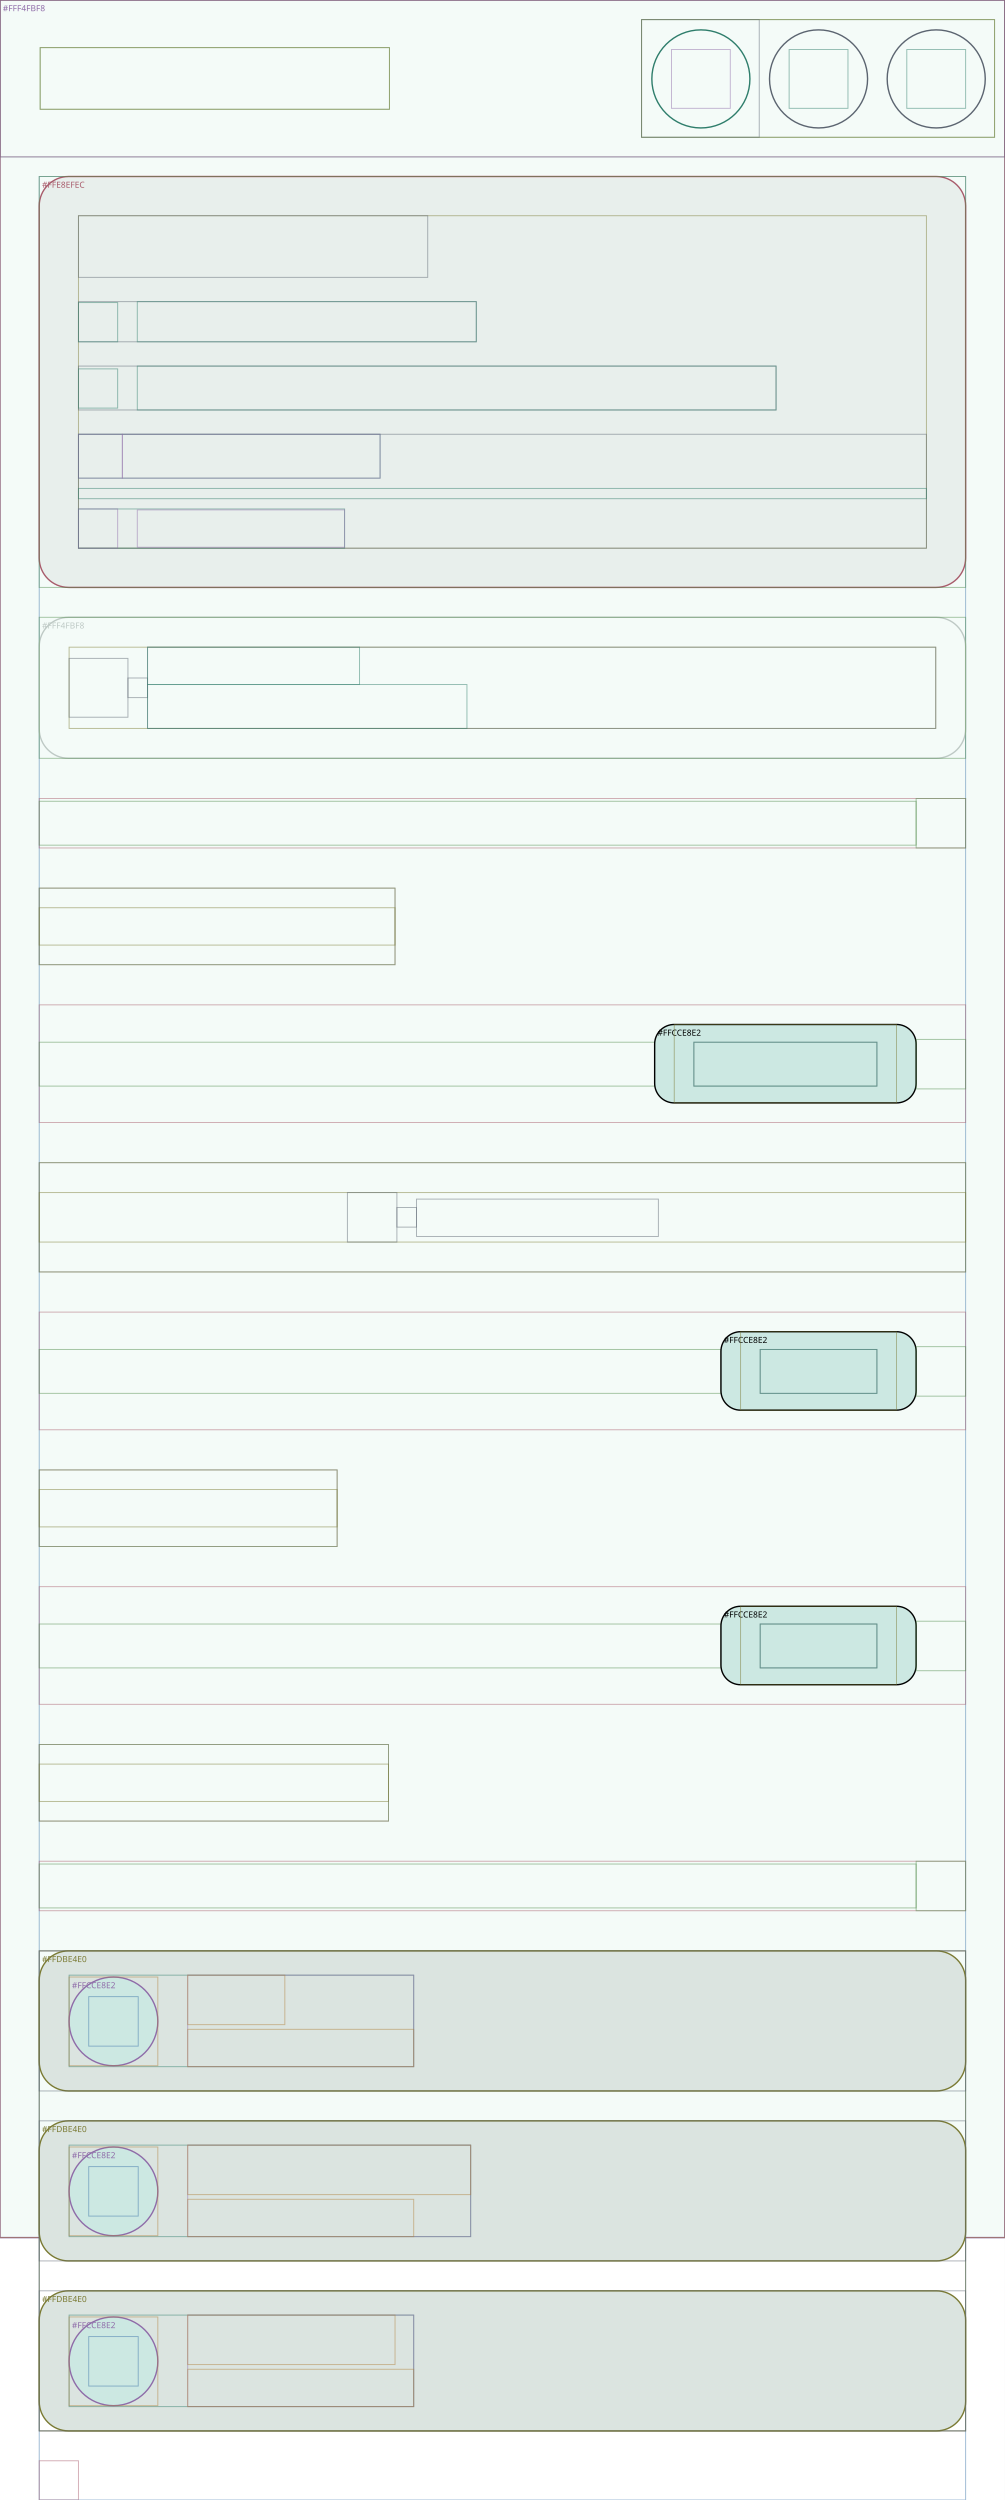
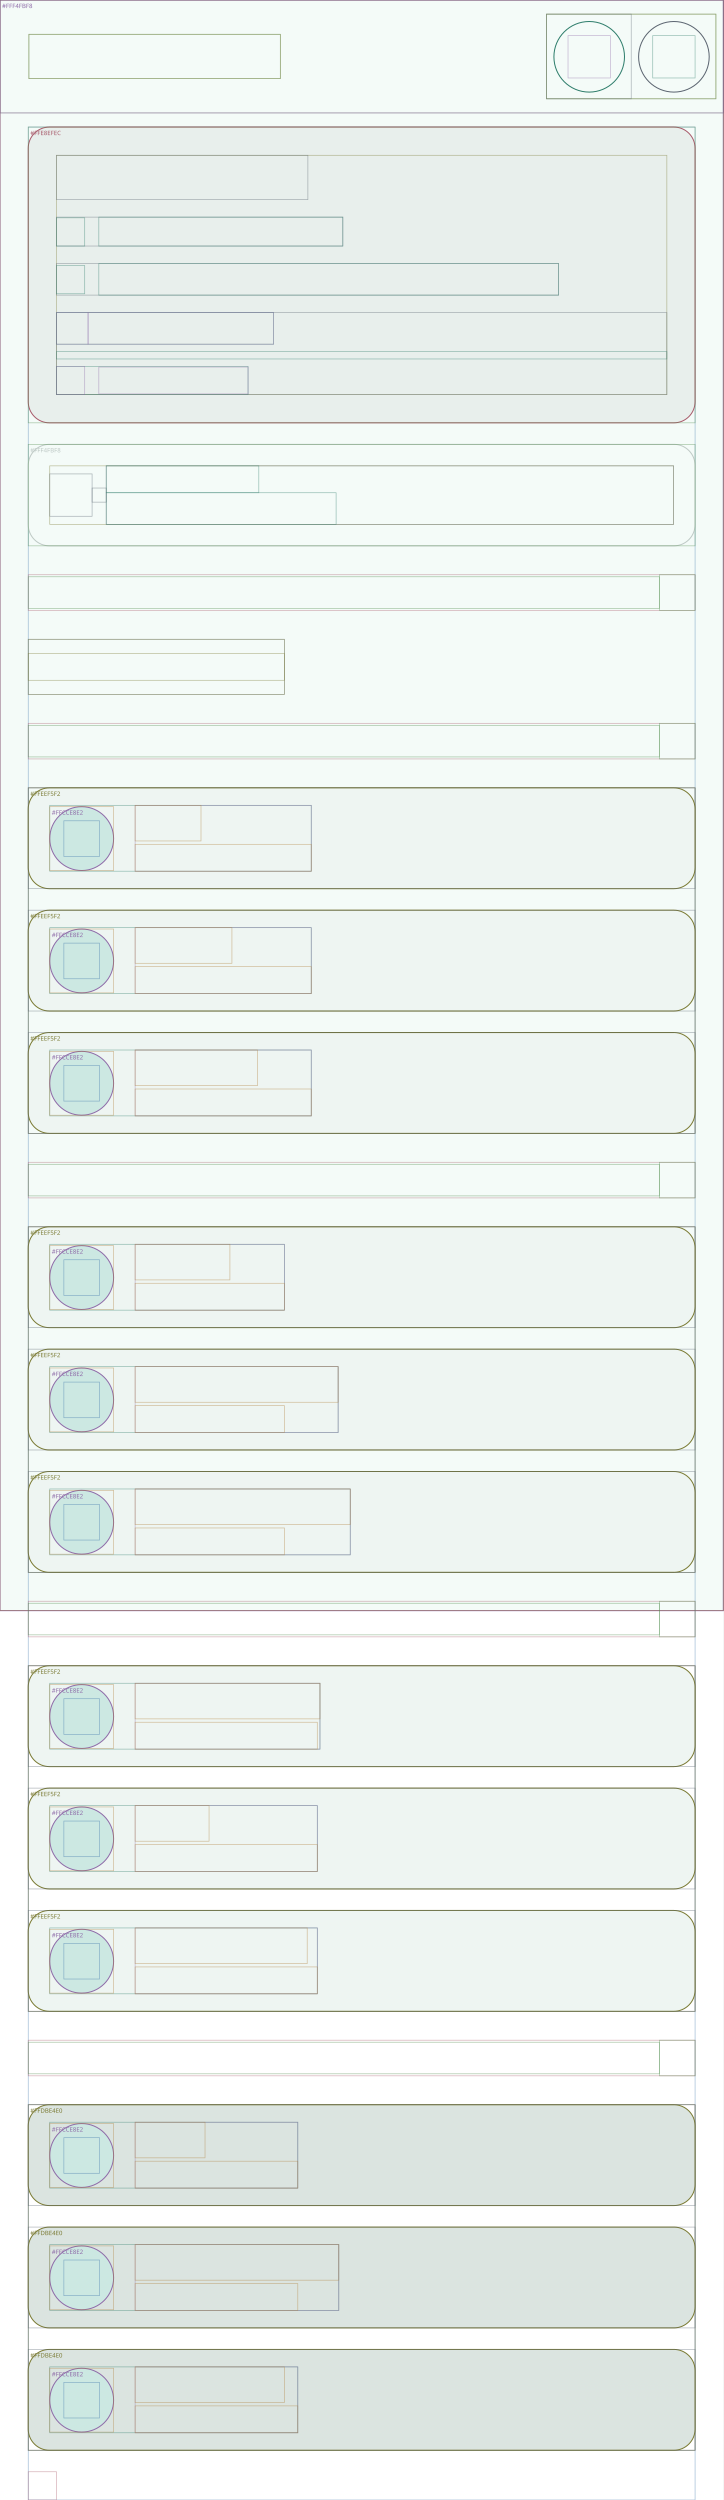
- <svg xmlns="http://www.w3.org/2000/svg" viewBox="0 0 1076 2677" width="1076" height="2677" role="img" aria-label="Device/ManyContacts layout wireframe">
-   <rect width="1076" height="2677" fill="#ffffff" />
+ <svg xmlns="http://www.w3.org/2000/svg" viewBox="0 0 1076 3719" width="1076" height="3719" role="img" aria-label="Device/ManyContacts layout wireframe">
+   <rect width="1076" height="3719" fill="#ffffff" />
  <g>
    <rect x="0" y="0" width="1076" height="2396" fill="none" fill-opacity="0" stroke="#5B6470" stroke-width="1" stroke-opacity="0.5" />
  </g>
  <g>
    <rect x="0" y="0" width="1076" height="2396" fill="none" fill-opacity="0" stroke="#2E7D6B" stroke-width="1" stroke-opacity="0.5" />
  </g>
  <g>
    <rect x="0" y="0" width="1076" height="2396" fill="#F4FBF8" fill-opacity="1" stroke="#8E6BA8" stroke-width="1.5" stroke-opacity="1" />
    <text x="3" y="12" font-family="system-ui, sans-serif" font-size="9" fill="#8E6BA8">#FFF4FBF8</text>
  </g>
  <g>
    <rect x="0" y="0" width="1076" height="2396" fill="none" fill-opacity="0" stroke="#B0813B" stroke-width="1" stroke-opacity="0.5" />
  </g>
  <g>
-     <rect x="42" y="189" width="992" height="2488" fill="none" fill-opacity="0" stroke="#3B72A8" stroke-width="1" stroke-opacity="0.5" />
+     <rect x="42" y="189" width="992" height="3530" fill="none" fill-opacity="0" stroke="#3B72A8" stroke-width="1" stroke-opacity="0.5" />
  </g>
  <g>
    <path d="M73.5,189 H1002.5 A31.5,31.5 0 0 1 1034,220.5 V597.5 A31.5,31.5 0 0 1 1002.5,629 H73.5 A31.5,31.5 0 0 1 42,597.5 V220.5 A31.5,31.5 0 0 1 73.5,189 Z" fill="#E8EFEC" fill-opacity="1" stroke="#A85B6B" stroke-width="1.5" stroke-opacity="1" />
    <text x="45" y="201" font-family="system-ui, sans-serif" font-size="9" fill="#A85B6B">#FFE8EFEC</text>
  </g>
  <g>
    <rect x="42" y="189" width="992" height="440" fill="none" fill-opacity="0" stroke="#4F8A4A" stroke-width="1" stroke-opacity="0.5" />
  </g>
  <g>
    <rect x="84" y="231" width="908" height="356" fill="none" fill-opacity="0" stroke="#7A7A33" stroke-width="1" stroke-opacity="0.5" />
  </g>
  <g>
    <rect x="84" y="231" width="374" height="66" fill="none" fill-opacity="0" stroke="#5B6470" stroke-width="1" stroke-opacity="0.5" />
  </g>
  <g>
    <rect x="84" y="323" width="426" height="43" fill="none" fill-opacity="0" stroke="#5B6470" stroke-width="1" stroke-opacity="0.5" />
  </g>
  <g>
    <rect x="84" y="324" width="42" height="42" fill="none" fill-opacity="0" stroke="#2E7D6B" stroke-width="1" stroke-opacity="0.5" />
  </g>
  <g>
    <rect x="147" y="323" width="363" height="43" fill="none" fill-opacity="0" stroke="#2E7D6B" stroke-width="1" stroke-opacity="0.5" />
  </g>
  <g>
    <rect x="84" y="392" width="747" height="47" fill="none" fill-opacity="0" stroke="#5B6470" stroke-width="1" stroke-opacity="0.5" />
  </g>
  <g>
    <rect x="84" y="395" width="42" height="42" fill="none" fill-opacity="0" stroke="#2E7D6B" stroke-width="1" stroke-opacity="0.5" />
  </g>
  <g>
    <rect x="147" y="392" width="684" height="47" fill="none" fill-opacity="0" stroke="#2E7D6B" stroke-width="1" stroke-opacity="0.5" />
  </g>
  <g>
    <rect x="84" y="465" width="908" height="122" fill="none" fill-opacity="0" stroke="#5B6470" stroke-width="1" stroke-opacity="0.5" />
  </g>
  <g>
    <rect x="84" y="465" width="323" height="47" fill="none" fill-opacity="0" stroke="#2E7D6B" stroke-width="1" stroke-opacity="0.5" />
  </g>
  <g>
    <rect x="84" y="465" width="47" height="47" fill="none" fill-opacity="0" stroke="#8E6BA8" stroke-width="1" stroke-opacity="0.5" />
  </g>
  <g>
    <rect x="131" y="465" width="276" height="47" fill="none" fill-opacity="0" stroke="#8E6BA8" stroke-width="1" stroke-opacity="0.5" />
  </g>
  <g>
    <rect x="84" y="523" width="908" height="11" fill="none" fill-opacity="0" stroke="#2E7D6B" stroke-width="1" stroke-opacity="0.5" />
  </g>
  <g>
    <rect x="84" y="545" width="285" height="42" fill="none" fill-opacity="0" stroke="#2E7D6B" stroke-width="1" stroke-opacity="0.5" />
  </g>
  <g>
    <rect x="84" y="545" width="42" height="42" fill="none" fill-opacity="0" stroke="#8E6BA8" stroke-width="1" stroke-opacity="0.5" />
  </g>
  <g>
    <rect x="147" y="546" width="222" height="40" fill="none" fill-opacity="0" stroke="#8E6BA8" stroke-width="1" stroke-opacity="0.5" />
  </g>
  <g>
    <path d="M73.5,661 H1002.5 A31.5,31.5 0 0 1 1034,692.5 V780.5 A31.5,31.5 0 0 1 1002.5,812 H73.5 A31.5,31.5 0 0 1 42,780.5 V692.5 A31.5,31.5 0 0 1 73.5,661 Z" fill="#F4FBF8" fill-opacity="1" stroke="#BEC9C5" stroke-width="1.5" stroke-opacity="1" />
    <text x="45" y="673" font-family="system-ui, sans-serif" font-size="9" fill="#BEC9C5">#FFF4FBF8</text>
  </g>
  <g>
    <rect x="42" y="661" width="992" height="151" fill="none" fill-opacity="0" stroke="#4F8A4A" stroke-width="1" stroke-opacity="0.5" />
  </g>
  <g>
    <rect x="74" y="693" width="928" height="87" fill="none" fill-opacity="0" stroke="#7A7A33" stroke-width="1" stroke-opacity="0.5" />
  </g>
  <g>
    <rect x="74" y="705" width="63" height="63" fill="none" fill-opacity="0" stroke="#5B6470" stroke-width="1" stroke-opacity="0.5" />
  </g>
  <g>
    <rect x="137" y="726" width="21" height="21" fill="none" fill-opacity="0" stroke="#5B6470" stroke-width="1" stroke-opacity="0.5" />
  </g>
  <g>
    <rect x="158" y="693" width="844" height="87" fill="none" fill-opacity="0" stroke="#5B6470" stroke-width="1" stroke-opacity="0.5" />
  </g>
  <g>
    <rect x="158" y="693" width="227" height="40" fill="none" fill-opacity="0" stroke="#2E7D6B" stroke-width="1" stroke-opacity="0.5" />
  </g>
  <g>
    <rect x="158" y="733" width="342" height="47" fill="none" fill-opacity="0" stroke="#2E7D6B" stroke-width="1" stroke-opacity="0.5" />
  </g>
  <g>
    <rect x="42" y="855" width="992" height="53" fill="none" fill-opacity="0" stroke="#A85B6B" stroke-width="1" stroke-opacity="0.5" />
  </g>
  <g>
    <rect x="42" y="858" width="939" height="47" fill="none" fill-opacity="0" stroke="#4F8A4A" stroke-width="1" stroke-opacity="0.5" />
  </g>
  <g>
    <rect x="981" y="855" width="53" height="53" fill="none" fill-opacity="0" stroke="#4F8A4A" stroke-width="1" stroke-opacity="0.5" />
  </g>
  <g>
    <rect x="42" y="951" width="381" height="82" fill="none" fill-opacity="0" stroke="#A85B6B" stroke-width="1" stroke-opacity="0.5" />
  </g>
  <g>
    <rect x="42" y="951" width="381" height="82" fill="none" fill-opacity="0" stroke="#4F8A4A" stroke-width="1" stroke-opacity="0.5" />
  </g>
  <g>
    <rect x="42" y="972" width="381" height="40" fill="none" fill-opacity="0" stroke="#7A7A33" stroke-width="1" stroke-opacity="0.5" />
  </g>
  <g>
-     <rect x="42" y="1076" width="992" height="126" fill="none" fill-opacity="0" stroke="#A85B6B" stroke-width="1" stroke-opacity="0.5" />
-   </g>
-   <g>
-     <rect x="42" y="1116" width="659" height="47" fill="none" fill-opacity="0" stroke="#4F8A4A" stroke-width="1" stroke-opacity="0.5" />
-   </g>
-   <g>
-     <path d="M722,1097 H960 A21,21 0 0 1 981,1118 V1160 A21,21 0 0 1 960,1181 H722 A21,21 0 0 1 701,1160 V1118 A21,21 0 0 1 722,1097 Z" fill="#CCE8E2" fill-opacity="1" stroke="#000000" stroke-width="1.5" stroke-opacity="1" />
-     <text x="704" y="1109" font-family="system-ui, sans-serif" font-size="9" fill="#000000">#FFCCE8E2</text>
-   </g>
-   <g>
-     <rect x="722" y="1097" width="238" height="84" fill="none" fill-opacity="0" stroke="#7A7A33" stroke-width="1" stroke-opacity="0.5" />
-   </g>
-   <g>
-     <rect x="743" y="1116" width="196" height="47" fill="none" fill-opacity="0" stroke="#5B6470" stroke-width="1" stroke-opacity="0.5" />
-   </g>
-   <g>
-     <rect x="743" y="1116" width="196" height="47" fill="none" fill-opacity="0" stroke="#2E7D6B" stroke-width="1" stroke-opacity="0.5" />
-   </g>
-   <g>
-     <rect x="981" y="1113" width="53" height="53" fill="none" fill-opacity="0" stroke="#4F8A4A" stroke-width="1" stroke-opacity="0.5" />
-   </g>
-   <g>
-     <rect x="42" y="1245" width="992" height="117" fill="none" fill-opacity="0" stroke="#A85B6B" stroke-width="1" stroke-opacity="0.5" />
-   </g>
-   <g>
-     <rect x="42" y="1245" width="992" height="117" fill="none" fill-opacity="0" stroke="#4F8A4A" stroke-width="1" stroke-opacity="0.5" />
-   </g>
-   <g>
-     <rect x="42" y="1277" width="992" height="53" fill="none" fill-opacity="0" stroke="#7A7A33" stroke-width="1" stroke-opacity="0.5" />
-   </g>
-   <g>
-     <rect x="372" y="1277" width="53" height="53" fill="none" fill-opacity="0" stroke="#5B6470" stroke-width="1" stroke-opacity="0.5" />
-   </g>
-   <g>
-     <rect x="425" y="1293" width="21" height="21" fill="none" fill-opacity="0" stroke="#5B6470" stroke-width="1" stroke-opacity="0.5" />
-   </g>
-   <g>
-     <rect x="446" y="1284" width="259" height="40" fill="none" fill-opacity="0" stroke="#5B6470" stroke-width="1" stroke-opacity="0.5" />
-   </g>
-   <g>
-     <rect x="42" y="1405" width="992" height="126" fill="none" fill-opacity="0" stroke="#A85B6B" stroke-width="1" stroke-opacity="0.5" />
-   </g>
-   <g>
-     <rect x="42" y="1445" width="730" height="47" fill="none" fill-opacity="0" stroke="#4F8A4A" stroke-width="1" stroke-opacity="0.5" />
-   </g>
-   <g>
-     <path d="M793,1426 H960 A21,21 0 0 1 981,1447 V1489 A21,21 0 0 1 960,1510 H793 A21,21 0 0 1 772,1489 V1447 A21,21 0 0 1 793,1426 Z" fill="#CCE8E2" fill-opacity="1" stroke="#000000" stroke-width="1.5" stroke-opacity="1" />
-     <text x="775" y="1438" font-family="system-ui, sans-serif" font-size="9" fill="#000000">#FFCCE8E2</text>
-   </g>
-   <g>
-     <rect x="793" y="1426" width="167" height="84" fill="none" fill-opacity="0" stroke="#7A7A33" stroke-width="1" stroke-opacity="0.5" />
-   </g>
-   <g>
-     <rect x="814" y="1445" width="125" height="47" fill="none" fill-opacity="0" stroke="#5B6470" stroke-width="1" stroke-opacity="0.5" />
-   </g>
-   <g>
-     <rect x="814" y="1445" width="125" height="47" fill="none" fill-opacity="0" stroke="#2E7D6B" stroke-width="1" stroke-opacity="0.5" />
-   </g>
-   <g>
-     <rect x="981" y="1442" width="53" height="53" fill="none" fill-opacity="0" stroke="#4F8A4A" stroke-width="1" stroke-opacity="0.5" />
-   </g>
-   <g>
-     <rect x="42" y="1574" width="319" height="82" fill="none" fill-opacity="0" stroke="#A85B6B" stroke-width="1" stroke-opacity="0.5" />
-   </g>
-   <g>
-     <rect x="42" y="1574" width="319" height="82" fill="none" fill-opacity="0" stroke="#4F8A4A" stroke-width="1" stroke-opacity="0.5" />
-   </g>
-   <g>
-     <rect x="42" y="1595" width="319" height="40" fill="none" fill-opacity="0" stroke="#7A7A33" stroke-width="1" stroke-opacity="0.5" />
-   </g>
-   <g>
-     <rect x="42" y="1699" width="992" height="126" fill="none" fill-opacity="0" stroke="#A85B6B" stroke-width="1" stroke-opacity="0.5" />
-   </g>
-   <g>
-     <rect x="42" y="1739" width="730" height="47" fill="none" fill-opacity="0" stroke="#4F8A4A" stroke-width="1" stroke-opacity="0.5" />
-   </g>
-   <g>
-     <path d="M793,1720 H960 A21,21 0 0 1 981,1741 V1783 A21,21 0 0 1 960,1804 H793 A21,21 0 0 1 772,1783 V1741 A21,21 0 0 1 793,1720 Z" fill="#CCE8E2" fill-opacity="1" stroke="#000000" stroke-width="1.5" stroke-opacity="1" />
-     <text x="775" y="1732" font-family="system-ui, sans-serif" font-size="9" fill="#000000">#FFCCE8E2</text>
-   </g>
-   <g>
-     <rect x="793" y="1720" width="167" height="84" fill="none" fill-opacity="0" stroke="#7A7A33" stroke-width="1" stroke-opacity="0.5" />
-   </g>
-   <g>
-     <rect x="814" y="1739" width="125" height="47" fill="none" fill-opacity="0" stroke="#5B6470" stroke-width="1" stroke-opacity="0.5" />
-   </g>
-   <g>
-     <rect x="814" y="1739" width="125" height="47" fill="none" fill-opacity="0" stroke="#2E7D6B" stroke-width="1" stroke-opacity="0.5" />
-   </g>
-   <g>
-     <rect x="981" y="1736" width="53" height="53" fill="none" fill-opacity="0" stroke="#4F8A4A" stroke-width="1" stroke-opacity="0.5" />
-   </g>
-   <g>
-     <rect x="42" y="1868" width="374" height="82" fill="none" fill-opacity="0" stroke="#A85B6B" stroke-width="1" stroke-opacity="0.5" />
-   </g>
-   <g>
-     <rect x="42" y="1868" width="374" height="82" fill="none" fill-opacity="0" stroke="#4F8A4A" stroke-width="1" stroke-opacity="0.5" />
-   </g>
-   <g>
-     <rect x="42" y="1889" width="374" height="40" fill="none" fill-opacity="0" stroke="#7A7A33" stroke-width="1" stroke-opacity="0.5" />
-   </g>
-   <g>
-     <rect x="42" y="1993" width="992" height="53" fill="none" fill-opacity="0" stroke="#A85B6B" stroke-width="1" stroke-opacity="0.5" />
-   </g>
-   <g>
-     <rect x="42" y="1996" width="939" height="47" fill="none" fill-opacity="0" stroke="#4F8A4A" stroke-width="1" stroke-opacity="0.5" />
-   </g>
-   <g>
-     <rect x="981" y="1993" width="53" height="53" fill="none" fill-opacity="0" stroke="#4F8A4A" stroke-width="1" stroke-opacity="0.5" />
-   </g>
-   <g>
-     <rect x="42" y="2089" width="992" height="514" fill="none" fill-opacity="0" stroke="#A85B6B" stroke-width="1" stroke-opacity="0.5" />
-   </g>
-   <g>
-     <rect x="42" y="2089" width="992" height="514" fill="none" fill-opacity="0" stroke="#4F8A4A" stroke-width="1" stroke-opacity="0.5" />
-   </g>
-   <g>
-     <path d="M73.5,2089 H1002.5 A31.5,31.5 0 0 1 1034,2120.5 V2207.5 A31.5,31.5 0 0 1 1002.5,2239 H73.5 A31.5,31.5 0 0 1 42,2207.5 V2120.5 A31.5,31.5 0 0 1 73.5,2089 Z" fill="#DBE4E0" fill-opacity="1" stroke="#7A7A33" stroke-width="1.5" stroke-opacity="1" />
-     <text x="45" y="2101" font-family="system-ui, sans-serif" font-size="9" fill="#7A7A33">#FFDBE4E0</text>
-   </g>
-   <g>
-     <rect x="42" y="2089" width="992" height="150" fill="none" fill-opacity="0" stroke="#5B6470" stroke-width="1" stroke-opacity="0.5" />
-   </g>
-   <g>
-     <rect x="74" y="2115" width="369" height="98" fill="none" fill-opacity="0" stroke="#2E7D6B" stroke-width="1" stroke-opacity="0.5" />
-   </g>
-   <g>
-     <path d="M121.5,2117 H121.5 A47.5,47.5 0 0 1 169,2164.5 V2164.5 A47.5,47.5 0 0 1 121.5,2212 H121.5 A47.5,47.5 0 0 1 74,2164.5 V2164.5 A47.5,47.5 0 0 1 121.5,2117 Z" fill="#CCE8E2" fill-opacity="1" stroke="#8E6BA8" stroke-width="1.5" stroke-opacity="1" />
-     <text x="77" y="2129" font-family="system-ui, sans-serif" font-size="9" fill="#8E6BA8">#FFCCE8E2</text>
-   </g>
-   <g>
-     <rect x="74" y="2117" width="95" height="95" fill="none" fill-opacity="0" stroke="#B0813B" stroke-width="1" stroke-opacity="0.5" />
-   </g>
-   <g>
-     <rect x="95" y="2138" width="53" height="53" fill="none" fill-opacity="0" stroke="#3B72A8" stroke-width="1" stroke-opacity="0.5" />
-   </g>
-   <g>
-     <rect x="201" y="2115" width="242" height="98" fill="none" fill-opacity="0" stroke="#8E6BA8" stroke-width="1" stroke-opacity="0.5" />
-   </g>
-   <g>
-     <rect x="201" y="2115" width="104" height="53" fill="none" fill-opacity="0" stroke="#B0813B" stroke-width="1" stroke-opacity="0.5" />
-   </g>
-   <g>
-     <rect x="201" y="2173" width="242" height="40" fill="none" fill-opacity="0" stroke="#B0813B" stroke-width="1" stroke-opacity="0.5" />
-   </g>
-   <g>
-     <path d="M73.5,2271 H1002.5 A31.5,31.5 0 0 1 1034,2302.5 V2389.5 A31.5,31.5 0 0 1 1002.5,2421 H73.5 A31.5,31.5 0 0 1 42,2389.5 V2302.5 A31.5,31.5 0 0 1 73.5,2271 Z" fill="#DBE4E0" fill-opacity="1" stroke="#7A7A33" stroke-width="1.5" stroke-opacity="1" />
-     <text x="45" y="2283" font-family="system-ui, sans-serif" font-size="9" fill="#7A7A33">#FFDBE4E0</text>
-   </g>
-   <g>
-     <rect x="42" y="2271" width="992" height="150" fill="none" fill-opacity="0" stroke="#5B6470" stroke-width="1" stroke-opacity="0.5" />
-   </g>
-   <g>
-     <rect x="74" y="2297" width="430" height="98" fill="none" fill-opacity="0" stroke="#2E7D6B" stroke-width="1" stroke-opacity="0.5" />
-   </g>
-   <g>
-     <path d="M121.5,2299 H121.5 A47.5,47.5 0 0 1 169,2346.5 V2346.5 A47.5,47.5 0 0 1 121.5,2394 H121.5 A47.5,47.5 0 0 1 74,2346.5 V2346.5 A47.5,47.5 0 0 1 121.5,2299 Z" fill="#CCE8E2" fill-opacity="1" stroke="#8E6BA8" stroke-width="1.5" stroke-opacity="1" />
-     <text x="77" y="2311" font-family="system-ui, sans-serif" font-size="9" fill="#8E6BA8">#FFCCE8E2</text>
-   </g>
-   <g>
-     <rect x="74" y="2299" width="95" height="95" fill="none" fill-opacity="0" stroke="#B0813B" stroke-width="1" stroke-opacity="0.5" />
-   </g>
-   <g>
-     <rect x="95" y="2320" width="53" height="53" fill="none" fill-opacity="0" stroke="#3B72A8" stroke-width="1" stroke-opacity="0.5" />
-   </g>
-   <g>
-     <rect x="201" y="2297" width="303" height="98" fill="none" fill-opacity="0" stroke="#8E6BA8" stroke-width="1" stroke-opacity="0.5" />
-   </g>
-   <g>
-     <rect x="201" y="2297" width="303" height="53" fill="none" fill-opacity="0" stroke="#B0813B" stroke-width="1" stroke-opacity="0.5" />
-   </g>
-   <g>
-     <rect x="201" y="2355" width="242" height="40" fill="none" fill-opacity="0" stroke="#B0813B" stroke-width="1" stroke-opacity="0.5" />
-   </g>
-   <g>
-     <path d="M73.5,2453 H1002.5 A31.5,31.5 0 0 1 1034,2484.5 V2571.5 A31.5,31.5 0 0 1 1002.5,2603 H73.5 A31.5,31.5 0 0 1 42,2571.5 V2484.5 A31.5,31.5 0 0 1 73.5,2453 Z" fill="#DBE4E0" fill-opacity="1" stroke="#7A7A33" stroke-width="1.5" stroke-opacity="1" />
-     <text x="45" y="2465" font-family="system-ui, sans-serif" font-size="9" fill="#7A7A33">#FFDBE4E0</text>
-   </g>
-   <g>
-     <rect x="42" y="2453" width="992" height="150" fill="none" fill-opacity="0" stroke="#5B6470" stroke-width="1" stroke-opacity="0.5" />
-   </g>
-   <g>
-     <rect x="74" y="2479" width="369" height="98" fill="none" fill-opacity="0" stroke="#2E7D6B" stroke-width="1" stroke-opacity="0.5" />
-   </g>
-   <g>
-     <path d="M121.5,2481 H121.5 A47.5,47.5 0 0 1 169,2528.5 V2528.5 A47.5,47.5 0 0 1 121.5,2576 H121.5 A47.5,47.5 0 0 1 74,2528.5 V2528.5 A47.5,47.5 0 0 1 121.5,2481 Z" fill="#CCE8E2" fill-opacity="1" stroke="#8E6BA8" stroke-width="1.5" stroke-opacity="1" />
-     <text x="77" y="2493" font-family="system-ui, sans-serif" font-size="9" fill="#8E6BA8">#FFCCE8E2</text>
-   </g>
-   <g>
-     <rect x="74" y="2481" width="95" height="95" fill="none" fill-opacity="0" stroke="#B0813B" stroke-width="1" stroke-opacity="0.5" />
-   </g>
-   <g>
-     <rect x="95" y="2502" width="53" height="53" fill="none" fill-opacity="0" stroke="#3B72A8" stroke-width="1" stroke-opacity="0.5" />
-   </g>
-   <g>
-     <rect x="201" y="2479" width="242" height="98" fill="none" fill-opacity="0" stroke="#8E6BA8" stroke-width="1" stroke-opacity="0.5" />
-   </g>
-   <g>
-     <rect x="201" y="2479" width="222" height="53" fill="none" fill-opacity="0" stroke="#B0813B" stroke-width="1" stroke-opacity="0.5" />
-   </g>
-   <g>
-     <rect x="201" y="2537" width="242" height="40" fill="none" fill-opacity="0" stroke="#B0813B" stroke-width="1" stroke-opacity="0.5" />
-   </g>
-   <g>
-     <rect x="42" y="2635" width="42" height="42" fill="none" fill-opacity="0" stroke="#A85B6B" stroke-width="1" stroke-opacity="0.5" />
+     <rect x="42" y="1076" width="992" height="53" fill="none" fill-opacity="0" stroke="#A85B6B" stroke-width="1" stroke-opacity="0.5" />
+   </g>
+   <g>
+     <rect x="42" y="1079" width="939" height="47" fill="none" fill-opacity="0" stroke="#4F8A4A" stroke-width="1" stroke-opacity="0.5" />
+   </g>
+   <g>
+     <rect x="981" y="1076" width="53" height="53" fill="none" fill-opacity="0" stroke="#4F8A4A" stroke-width="1" stroke-opacity="0.5" />
+   </g>
+   <g>
+     <rect x="42" y="1172" width="992" height="514" fill="none" fill-opacity="0" stroke="#A85B6B" stroke-width="1" stroke-opacity="0.5" />
+   </g>
+   <g>
+     <rect x="42" y="1172" width="992" height="514" fill="none" fill-opacity="0" stroke="#4F8A4A" stroke-width="1" stroke-opacity="0.5" />
+   </g>
+   <g>
+     <path d="M73.5,1172 H1002.5 A31.5,31.5 0 0 1 1034,1203.5 V1290.5 A31.5,31.5 0 0 1 1002.5,1322 H73.5 A31.5,31.5 0 0 1 42,1290.5 V1203.5 A31.5,31.5 0 0 1 73.5,1172 Z" fill="#EEF5F2" fill-opacity="1" stroke="#7A7A33" stroke-width="1.5" stroke-opacity="1" />
+     <text x="45" y="1184" font-family="system-ui, sans-serif" font-size="9" fill="#7A7A33">#FFEEF5F2</text>
+   </g>
+   <g>
+     <rect x="42" y="1172" width="992" height="150" fill="none" fill-opacity="0" stroke="#5B6470" stroke-width="1" stroke-opacity="0.5" />
+   </g>
+   <g>
+     <rect x="74" y="1198" width="389" height="98" fill="none" fill-opacity="0" stroke="#2E7D6B" stroke-width="1" stroke-opacity="0.5" />
+   </g>
+   <g>
+     <path d="M121.5,1200 H121.5 A47.5,47.5 0 0 1 169,1247.5 V1247.5 A47.5,47.5 0 0 1 121.5,1295 H121.5 A47.5,47.5 0 0 1 74,1247.5 V1247.5 A47.5,47.5 0 0 1 121.5,1200 Z" fill="#CCE8E2" fill-opacity="1" stroke="#8E6BA8" stroke-width="1.5" stroke-opacity="1" />
+     <text x="77" y="1212" font-family="system-ui, sans-serif" font-size="9" fill="#8E6BA8">#FFCCE8E2</text>
+   </g>
+   <g>
+     <rect x="74" y="1200" width="95" height="95" fill="none" fill-opacity="0" stroke="#B0813B" stroke-width="1" stroke-opacity="0.5" />
+   </g>
+   <g>
+     <rect x="95" y="1221" width="53" height="53" fill="none" fill-opacity="0" stroke="#3B72A8" stroke-width="1" stroke-opacity="0.5" />
+   </g>
+   <g>
+     <rect x="201" y="1198" width="262" height="98" fill="none" fill-opacity="0" stroke="#8E6BA8" stroke-width="1" stroke-opacity="0.5" />
+   </g>
+   <g>
+     <rect x="201" y="1198" width="98" height="53" fill="none" fill-opacity="0" stroke="#B0813B" stroke-width="1" stroke-opacity="0.5" />
+   </g>
+   <g>
+     <rect x="201" y="1256" width="262" height="40" fill="none" fill-opacity="0" stroke="#B0813B" stroke-width="1" stroke-opacity="0.5" />
+   </g>
+   <g>
+     <path d="M73.5,1354 H1002.5 A31.5,31.5 0 0 1 1034,1385.5 V1472.5 A31.5,31.5 0 0 1 1002.5,1504 H73.5 A31.5,31.5 0 0 1 42,1472.5 V1385.5 A31.5,31.5 0 0 1 73.5,1354 Z" fill="#EEF5F2" fill-opacity="1" stroke="#7A7A33" stroke-width="1.5" stroke-opacity="1" />
+     <text x="45" y="1366" font-family="system-ui, sans-serif" font-size="9" fill="#7A7A33">#FFEEF5F2</text>
+   </g>
+   <g>
+     <rect x="42" y="1354" width="992" height="150" fill="none" fill-opacity="0" stroke="#5B6470" stroke-width="1" stroke-opacity="0.5" />
+   </g>
+   <g>
+     <rect x="74" y="1380" width="389" height="98" fill="none" fill-opacity="0" stroke="#2E7D6B" stroke-width="1" stroke-opacity="0.5" />
+   </g>
+   <g>
+     <path d="M121.5,1382 H121.5 A47.5,47.5 0 0 1 169,1429.5 V1429.5 A47.5,47.5 0 0 1 121.5,1477 H121.5 A47.5,47.5 0 0 1 74,1429.5 V1429.5 A47.5,47.5 0 0 1 121.5,1382 Z" fill="#CCE8E2" fill-opacity="1" stroke="#8E6BA8" stroke-width="1.5" stroke-opacity="1" />
+     <text x="77" y="1394" font-family="system-ui, sans-serif" font-size="9" fill="#8E6BA8">#FFCCE8E2</text>
+   </g>
+   <g>
+     <rect x="74" y="1382" width="95" height="95" fill="none" fill-opacity="0" stroke="#B0813B" stroke-width="1" stroke-opacity="0.5" />
+   </g>
+   <g>
+     <rect x="95" y="1403" width="53" height="53" fill="none" fill-opacity="0" stroke="#3B72A8" stroke-width="1" stroke-opacity="0.5" />
+   </g>
+   <g>
+     <rect x="201" y="1380" width="262" height="98" fill="none" fill-opacity="0" stroke="#8E6BA8" stroke-width="1" stroke-opacity="0.5" />
+   </g>
+   <g>
+     <rect x="201" y="1380" width="144" height="53" fill="none" fill-opacity="0" stroke="#B0813B" stroke-width="1" stroke-opacity="0.5" />
+   </g>
+   <g>
+     <rect x="201" y="1438" width="262" height="40" fill="none" fill-opacity="0" stroke="#B0813B" stroke-width="1" stroke-opacity="0.5" />
+   </g>
+   <g>
+     <path d="M73.5,1536 H1002.5 A31.5,31.5 0 0 1 1034,1567.5 V1654.5 A31.5,31.5 0 0 1 1002.5,1686 H73.5 A31.5,31.5 0 0 1 42,1654.5 V1567.5 A31.5,31.5 0 0 1 73.5,1536 Z" fill="#EEF5F2" fill-opacity="1" stroke="#7A7A33" stroke-width="1.5" stroke-opacity="1" />
+     <text x="45" y="1548" font-family="system-ui, sans-serif" font-size="9" fill="#7A7A33">#FFEEF5F2</text>
+   </g>
+   <g>
+     <rect x="42" y="1536" width="992" height="150" fill="none" fill-opacity="0" stroke="#5B6470" stroke-width="1" stroke-opacity="0.5" />
+   </g>
+   <g>
+     <rect x="74" y="1562" width="389" height="98" fill="none" fill-opacity="0" stroke="#2E7D6B" stroke-width="1" stroke-opacity="0.5" />
+   </g>
+   <g>
+     <path d="M121.5,1564 H121.5 A47.5,47.5 0 0 1 169,1611.5 V1611.5 A47.5,47.5 0 0 1 121.5,1659 H121.5 A47.5,47.5 0 0 1 74,1611.5 V1611.5 A47.5,47.5 0 0 1 121.5,1564 Z" fill="#CCE8E2" fill-opacity="1" stroke="#8E6BA8" stroke-width="1.5" stroke-opacity="1" />
+     <text x="77" y="1576" font-family="system-ui, sans-serif" font-size="9" fill="#8E6BA8">#FFCCE8E2</text>
+   </g>
+   <g>
+     <rect x="74" y="1564" width="95" height="95" fill="none" fill-opacity="0" stroke="#B0813B" stroke-width="1" stroke-opacity="0.5" />
+   </g>
+   <g>
+     <rect x="95" y="1585" width="53" height="53" fill="none" fill-opacity="0" stroke="#3B72A8" stroke-width="1" stroke-opacity="0.5" />
+   </g>
+   <g>
+     <rect x="201" y="1562" width="262" height="98" fill="none" fill-opacity="0" stroke="#8E6BA8" stroke-width="1" stroke-opacity="0.5" />
+   </g>
+   <g>
+     <rect x="201" y="1562" width="182" height="53" fill="none" fill-opacity="0" stroke="#B0813B" stroke-width="1" stroke-opacity="0.5" />
+   </g>
+   <g>
+     <rect x="201" y="1620" width="262" height="40" fill="none" fill-opacity="0" stroke="#B0813B" stroke-width="1" stroke-opacity="0.5" />
+   </g>
+   <g>
+     <rect x="42" y="1729" width="992" height="53" fill="none" fill-opacity="0" stroke="#A85B6B" stroke-width="1" stroke-opacity="0.5" />
+   </g>
+   <g>
+     <rect x="42" y="1732" width="939" height="47" fill="none" fill-opacity="0" stroke="#4F8A4A" stroke-width="1" stroke-opacity="0.5" />
+   </g>
+   <g>
+     <rect x="981" y="1729" width="53" height="53" fill="none" fill-opacity="0" stroke="#4F8A4A" stroke-width="1" stroke-opacity="0.5" />
+   </g>
+   <g>
+     <rect x="42" y="1825" width="992" height="514" fill="none" fill-opacity="0" stroke="#A85B6B" stroke-width="1" stroke-opacity="0.5" />
+   </g>
+   <g>
+     <rect x="42" y="1825" width="992" height="514" fill="none" fill-opacity="0" stroke="#4F8A4A" stroke-width="1" stroke-opacity="0.5" />
+   </g>
+   <g>
+     <path d="M73.5,1825 H1002.5 A31.5,31.5 0 0 1 1034,1856.5 V1943.5 A31.5,31.5 0 0 1 1002.5,1975 H73.5 A31.5,31.5 0 0 1 42,1943.5 V1856.5 A31.5,31.5 0 0 1 73.5,1825 Z" fill="#EEF5F2" fill-opacity="1" stroke="#7A7A33" stroke-width="1.5" stroke-opacity="1" />
+     <text x="45" y="1837" font-family="system-ui, sans-serif" font-size="9" fill="#7A7A33">#FFEEF5F2</text>
+   </g>
+   <g>
+     <rect x="42" y="1825" width="992" height="150" fill="none" fill-opacity="0" stroke="#5B6470" stroke-width="1" stroke-opacity="0.5" />
+   </g>
+   <g>
+     <rect x="74" y="1851" width="349" height="98" fill="none" fill-opacity="0" stroke="#2E7D6B" stroke-width="1" stroke-opacity="0.5" />
+   </g>
+   <g>
+     <path d="M121.5,1853 H121.5 A47.5,47.5 0 0 1 169,1900.5 V1900.5 A47.5,47.5 0 0 1 121.5,1948 H121.5 A47.5,47.5 0 0 1 74,1900.5 V1900.5 A47.5,47.5 0 0 1 121.5,1853 Z" fill="#CCE8E2" fill-opacity="1" stroke="#8E6BA8" stroke-width="1.5" stroke-opacity="1" />
+     <text x="77" y="1865" font-family="system-ui, sans-serif" font-size="9" fill="#8E6BA8">#FFCCE8E2</text>
+   </g>
+   <g>
+     <rect x="74" y="1853" width="95" height="95" fill="none" fill-opacity="0" stroke="#B0813B" stroke-width="1" stroke-opacity="0.5" />
+   </g>
+   <g>
+     <rect x="95" y="1874" width="53" height="53" fill="none" fill-opacity="0" stroke="#3B72A8" stroke-width="1" stroke-opacity="0.5" />
+   </g>
+   <g>
+     <rect x="201" y="1851" width="222" height="98" fill="none" fill-opacity="0" stroke="#8E6BA8" stroke-width="1" stroke-opacity="0.5" />
+   </g>
+   <g>
+     <rect x="201" y="1851" width="141" height="53" fill="none" fill-opacity="0" stroke="#B0813B" stroke-width="1" stroke-opacity="0.5" />
+   </g>
+   <g>
+     <rect x="201" y="1909" width="222" height="40" fill="none" fill-opacity="0" stroke="#B0813B" stroke-width="1" stroke-opacity="0.5" />
+   </g>
+   <g>
+     <path d="M73.5,2007 H1002.5 A31.5,31.5 0 0 1 1034,2038.5 V2125.5 A31.5,31.5 0 0 1 1002.5,2157 H73.5 A31.5,31.5 0 0 1 42,2125.5 V2038.5 A31.5,31.5 0 0 1 73.5,2007 Z" fill="#EEF5F2" fill-opacity="1" stroke="#7A7A33" stroke-width="1.5" stroke-opacity="1" />
+     <text x="45" y="2019" font-family="system-ui, sans-serif" font-size="9" fill="#7A7A33">#FFEEF5F2</text>
+   </g>
+   <g>
+     <rect x="42" y="2007" width="992" height="150" fill="none" fill-opacity="0" stroke="#5B6470" stroke-width="1" stroke-opacity="0.5" />
+   </g>
+   <g>
+     <rect x="74" y="2033" width="429" height="98" fill="none" fill-opacity="0" stroke="#2E7D6B" stroke-width="1" stroke-opacity="0.5" />
+   </g>
+   <g>
+     <path d="M121.5,2035 H121.5 A47.5,47.5 0 0 1 169,2082.5 V2082.5 A47.5,47.5 0 0 1 121.5,2130 H121.5 A47.5,47.5 0 0 1 74,2082.5 V2082.5 A47.5,47.5 0 0 1 121.5,2035 Z" fill="#CCE8E2" fill-opacity="1" stroke="#8E6BA8" stroke-width="1.5" stroke-opacity="1" />
+     <text x="77" y="2047" font-family="system-ui, sans-serif" font-size="9" fill="#8E6BA8">#FFCCE8E2</text>
+   </g>
+   <g>
+     <rect x="74" y="2035" width="95" height="95" fill="none" fill-opacity="0" stroke="#B0813B" stroke-width="1" stroke-opacity="0.5" />
+   </g>
+   <g>
+     <rect x="95" y="2056" width="53" height="53" fill="none" fill-opacity="0" stroke="#3B72A8" stroke-width="1" stroke-opacity="0.5" />
+   </g>
+   <g>
+     <rect x="201" y="2033" width="302" height="98" fill="none" fill-opacity="0" stroke="#8E6BA8" stroke-width="1" stroke-opacity="0.5" />
+   </g>
+   <g>
+     <rect x="201" y="2033" width="302" height="53" fill="none" fill-opacity="0" stroke="#B0813B" stroke-width="1" stroke-opacity="0.5" />
+   </g>
+   <g>
+     <rect x="201" y="2091" width="222" height="40" fill="none" fill-opacity="0" stroke="#B0813B" stroke-width="1" stroke-opacity="0.5" />
+   </g>
+   <g>
+     <path d="M73.5,2189 H1002.5 A31.5,31.5 0 0 1 1034,2220.5 V2307.5 A31.5,31.5 0 0 1 1002.5,2339 H73.5 A31.5,31.5 0 0 1 42,2307.5 V2220.5 A31.5,31.5 0 0 1 73.5,2189 Z" fill="#EEF5F2" fill-opacity="1" stroke="#7A7A33" stroke-width="1.5" stroke-opacity="1" />
+     <text x="45" y="2201" font-family="system-ui, sans-serif" font-size="9" fill="#7A7A33">#FFEEF5F2</text>
+   </g>
+   <g>
+     <rect x="42" y="2189" width="992" height="150" fill="none" fill-opacity="0" stroke="#5B6470" stroke-width="1" stroke-opacity="0.5" />
+   </g>
+   <g>
+     <rect x="74" y="2215" width="447" height="98" fill="none" fill-opacity="0" stroke="#2E7D6B" stroke-width="1" stroke-opacity="0.5" />
+   </g>
+   <g>
+     <path d="M121.5,2217 H121.5 A47.5,47.5 0 0 1 169,2264.5 V2264.5 A47.5,47.5 0 0 1 121.5,2312 H121.5 A47.5,47.5 0 0 1 74,2264.5 V2264.5 A47.5,47.5 0 0 1 121.5,2217 Z" fill="#CCE8E2" fill-opacity="1" stroke="#8E6BA8" stroke-width="1.5" stroke-opacity="1" />
+     <text x="77" y="2229" font-family="system-ui, sans-serif" font-size="9" fill="#8E6BA8">#FFCCE8E2</text>
+   </g>
+   <g>
+     <rect x="74" y="2217" width="95" height="95" fill="none" fill-opacity="0" stroke="#B0813B" stroke-width="1" stroke-opacity="0.5" />
+   </g>
+   <g>
+     <rect x="95" y="2238" width="53" height="53" fill="none" fill-opacity="0" stroke="#3B72A8" stroke-width="1" stroke-opacity="0.5" />
+   </g>
+   <g>
+     <rect x="201" y="2215" width="320" height="98" fill="none" fill-opacity="0" stroke="#8E6BA8" stroke-width="1" stroke-opacity="0.5" />
+   </g>
+   <g>
+     <rect x="201" y="2215" width="320" height="53" fill="none" fill-opacity="0" stroke="#B0813B" stroke-width="1" stroke-opacity="0.5" />
+   </g>
+   <g>
+     <rect x="201" y="2273" width="222" height="40" fill="none" fill-opacity="0" stroke="#B0813B" stroke-width="1" stroke-opacity="0.5" />
+   </g>
+   <g>
+     <rect x="42" y="2382" width="992" height="53" fill="none" fill-opacity="0" stroke="#A85B6B" stroke-width="1" stroke-opacity="0.5" />
+   </g>
+   <g>
+     <rect x="42" y="2385" width="939" height="47" fill="none" fill-opacity="0" stroke="#4F8A4A" stroke-width="1" stroke-opacity="0.5" />
+   </g>
+   <g>
+     <rect x="981" y="2382" width="53" height="53" fill="none" fill-opacity="0" stroke="#4F8A4A" stroke-width="1" stroke-opacity="0.5" />
+   </g>
+   <g>
+     <rect x="42" y="2478" width="992" height="514" fill="none" fill-opacity="0" stroke="#A85B6B" stroke-width="1" stroke-opacity="0.5" />
+   </g>
+   <g>
+     <rect x="42" y="2478" width="992" height="514" fill="none" fill-opacity="0" stroke="#4F8A4A" stroke-width="1" stroke-opacity="0.5" />
+   </g>
+   <g>
+     <path d="M73.5,2478 H1002.5 A31.5,31.5 0 0 1 1034,2509.5 V2596.5 A31.5,31.5 0 0 1 1002.5,2628 H73.5 A31.5,31.5 0 0 1 42,2596.5 V2509.5 A31.5,31.5 0 0 1 73.5,2478 Z" fill="#EEF5F2" fill-opacity="1" stroke="#7A7A33" stroke-width="1.5" stroke-opacity="1" />
+     <text x="45" y="2490" font-family="system-ui, sans-serif" font-size="9" fill="#7A7A33">#FFEEF5F2</text>
+   </g>
+   <g>
+     <rect x="42" y="2478" width="992" height="150" fill="none" fill-opacity="0" stroke="#5B6470" stroke-width="1" stroke-opacity="0.5" />
+   </g>
+   <g>
+     <rect x="74" y="2504" width="402" height="98" fill="none" fill-opacity="0" stroke="#2E7D6B" stroke-width="1" stroke-opacity="0.5" />
+   </g>
+   <g>
+     <path d="M121.5,2506 H121.5 A47.5,47.5 0 0 1 169,2553.5 V2553.5 A47.5,47.5 0 0 1 121.5,2601 H121.5 A47.5,47.5 0 0 1 74,2553.5 V2553.5 A47.5,47.5 0 0 1 121.5,2506 Z" fill="#CCE8E2" fill-opacity="1" stroke="#8E6BA8" stroke-width="1.5" stroke-opacity="1" />
+     <text x="77" y="2518" font-family="system-ui, sans-serif" font-size="9" fill="#8E6BA8">#FFCCE8E2</text>
+   </g>
+   <g>
+     <rect x="74" y="2506" width="95" height="95" fill="none" fill-opacity="0" stroke="#B0813B" stroke-width="1" stroke-opacity="0.5" />
+   </g>
+   <g>
+     <rect x="95" y="2527" width="53" height="53" fill="none" fill-opacity="0" stroke="#3B72A8" stroke-width="1" stroke-opacity="0.5" />
+   </g>
+   <g>
+     <rect x="201" y="2504" width="275" height="98" fill="none" fill-opacity="0" stroke="#8E6BA8" stroke-width="1" stroke-opacity="0.5" />
+   </g>
+   <g>
+     <rect x="201" y="2504" width="275" height="53" fill="none" fill-opacity="0" stroke="#B0813B" stroke-width="1" stroke-opacity="0.5" />
+   </g>
+   <g>
+     <rect x="201" y="2562" width="271" height="40" fill="none" fill-opacity="0" stroke="#B0813B" stroke-width="1" stroke-opacity="0.5" />
+   </g>
+   <g>
+     <path d="M73.5,2660 H1002.5 A31.5,31.5 0 0 1 1034,2691.5 V2778.5 A31.5,31.5 0 0 1 1002.5,2810 H73.5 A31.5,31.5 0 0 1 42,2778.5 V2691.5 A31.5,31.5 0 0 1 73.5,2660 Z" fill="#EEF5F2" fill-opacity="1" stroke="#7A7A33" stroke-width="1.5" stroke-opacity="1" />
+     <text x="45" y="2672" font-family="system-ui, sans-serif" font-size="9" fill="#7A7A33">#FFEEF5F2</text>
+   </g>
+   <g>
+     <rect x="42" y="2660" width="992" height="150" fill="none" fill-opacity="0" stroke="#5B6470" stroke-width="1" stroke-opacity="0.5" />
+   </g>
+   <g>
+     <rect x="74" y="2686" width="398" height="98" fill="none" fill-opacity="0" stroke="#2E7D6B" stroke-width="1" stroke-opacity="0.5" />
+   </g>
+   <g>
+     <path d="M121.5,2688 H121.5 A47.5,47.5 0 0 1 169,2735.5 V2735.5 A47.5,47.5 0 0 1 121.5,2783 H121.5 A47.5,47.5 0 0 1 74,2735.5 V2735.5 A47.5,47.5 0 0 1 121.5,2688 Z" fill="#CCE8E2" fill-opacity="1" stroke="#8E6BA8" stroke-width="1.5" stroke-opacity="1" />
+     <text x="77" y="2700" font-family="system-ui, sans-serif" font-size="9" fill="#8E6BA8">#FFCCE8E2</text>
+   </g>
+   <g>
+     <rect x="74" y="2688" width="95" height="95" fill="none" fill-opacity="0" stroke="#B0813B" stroke-width="1" stroke-opacity="0.5" />
+   </g>
+   <g>
+     <rect x="95" y="2709" width="53" height="53" fill="none" fill-opacity="0" stroke="#3B72A8" stroke-width="1" stroke-opacity="0.5" />
+   </g>
+   <g>
+     <rect x="201" y="2686" width="271" height="98" fill="none" fill-opacity="0" stroke="#8E6BA8" stroke-width="1" stroke-opacity="0.5" />
+   </g>
+   <g>
+     <rect x="201" y="2686" width="110" height="53" fill="none" fill-opacity="0" stroke="#B0813B" stroke-width="1" stroke-opacity="0.5" />
+   </g>
+   <g>
+     <rect x="201" y="2744" width="271" height="40" fill="none" fill-opacity="0" stroke="#B0813B" stroke-width="1" stroke-opacity="0.5" />
+   </g>
+   <g>
+     <path d="M73.5,2842 H1002.5 A31.5,31.5 0 0 1 1034,2873.5 V2960.5 A31.5,31.5 0 0 1 1002.5,2992 H73.5 A31.5,31.5 0 0 1 42,2960.5 V2873.5 A31.5,31.5 0 0 1 73.5,2842 Z" fill="#EEF5F2" fill-opacity="1" stroke="#7A7A33" stroke-width="1.5" stroke-opacity="1" />
+     <text x="45" y="2854" font-family="system-ui, sans-serif" font-size="9" fill="#7A7A33">#FFEEF5F2</text>
+   </g>
+   <g>
+     <rect x="42" y="2842" width="992" height="150" fill="none" fill-opacity="0" stroke="#5B6470" stroke-width="1" stroke-opacity="0.5" />
+   </g>
+   <g>
+     <rect x="74" y="2868" width="398" height="98" fill="none" fill-opacity="0" stroke="#2E7D6B" stroke-width="1" stroke-opacity="0.5" />
+   </g>
+   <g>
+     <path d="M121.5,2870 H121.5 A47.5,47.5 0 0 1 169,2917.5 V2917.5 A47.5,47.5 0 0 1 121.5,2965 H121.5 A47.5,47.5 0 0 1 74,2917.5 V2917.5 A47.5,47.5 0 0 1 121.5,2870 Z" fill="#CCE8E2" fill-opacity="1" stroke="#8E6BA8" stroke-width="1.5" stroke-opacity="1" />
+     <text x="77" y="2882" font-family="system-ui, sans-serif" font-size="9" fill="#8E6BA8">#FFCCE8E2</text>
+   </g>
+   <g>
+     <rect x="74" y="2870" width="95" height="95" fill="none" fill-opacity="0" stroke="#B0813B" stroke-width="1" stroke-opacity="0.5" />
+   </g>
+   <g>
+     <rect x="95" y="2891" width="53" height="53" fill="none" fill-opacity="0" stroke="#3B72A8" stroke-width="1" stroke-opacity="0.5" />
+   </g>
+   <g>
+     <rect x="201" y="2868" width="271" height="98" fill="none" fill-opacity="0" stroke="#8E6BA8" stroke-width="1" stroke-opacity="0.5" />
+   </g>
+   <g>
+     <rect x="201" y="2868" width="256" height="53" fill="none" fill-opacity="0" stroke="#B0813B" stroke-width="1" stroke-opacity="0.5" />
+   </g>
+   <g>
+     <rect x="201" y="2926" width="271" height="40" fill="none" fill-opacity="0" stroke="#B0813B" stroke-width="1" stroke-opacity="0.5" />
+   </g>
+   <g>
+     <rect x="42" y="3035" width="992" height="53" fill="none" fill-opacity="0" stroke="#A85B6B" stroke-width="1" stroke-opacity="0.5" />
+   </g>
+   <g>
+     <rect x="42" y="3038" width="939" height="47" fill="none" fill-opacity="0" stroke="#4F8A4A" stroke-width="1" stroke-opacity="0.5" />
+   </g>
+   <g>
+     <rect x="981" y="3035" width="53" height="53" fill="none" fill-opacity="0" stroke="#4F8A4A" stroke-width="1" stroke-opacity="0.5" />
+   </g>
+   <g>
+     <rect x="42" y="3131" width="992" height="514" fill="none" fill-opacity="0" stroke="#A85B6B" stroke-width="1" stroke-opacity="0.5" />
+   </g>
+   <g>
+     <rect x="42" y="3131" width="992" height="514" fill="none" fill-opacity="0" stroke="#4F8A4A" stroke-width="1" stroke-opacity="0.5" />
+   </g>
+   <g>
+     <path d="M73.5,3131 H1002.5 A31.5,31.5 0 0 1 1034,3162.5 V3249.5 A31.5,31.5 0 0 1 1002.5,3281 H73.5 A31.5,31.5 0 0 1 42,3249.5 V3162.5 A31.5,31.5 0 0 1 73.5,3131 Z" fill="#DBE4E0" fill-opacity="1" stroke="#7A7A33" stroke-width="1.5" stroke-opacity="1" />
+     <text x="45" y="3143" font-family="system-ui, sans-serif" font-size="9" fill="#7A7A33">#FFDBE4E0</text>
+   </g>
+   <g>
+     <rect x="42" y="3131" width="992" height="150" fill="none" fill-opacity="0" stroke="#5B6470" stroke-width="1" stroke-opacity="0.5" />
+   </g>
+   <g>
+     <rect x="74" y="3157" width="369" height="98" fill="none" fill-opacity="0" stroke="#2E7D6B" stroke-width="1" stroke-opacity="0.5" />
+   </g>
+   <g>
+     <path d="M121.5,3159 H121.5 A47.5,47.5 0 0 1 169,3206.5 V3206.5 A47.5,47.5 0 0 1 121.5,3254 H121.5 A47.5,47.5 0 0 1 74,3206.5 V3206.5 A47.5,47.5 0 0 1 121.5,3159 Z" fill="#CCE8E2" fill-opacity="1" stroke="#8E6BA8" stroke-width="1.5" stroke-opacity="1" />
+     <text x="77" y="3171" font-family="system-ui, sans-serif" font-size="9" fill="#8E6BA8">#FFCCE8E2</text>
+   </g>
+   <g>
+     <rect x="74" y="3159" width="95" height="95" fill="none" fill-opacity="0" stroke="#B0813B" stroke-width="1" stroke-opacity="0.5" />
+   </g>
+   <g>
+     <rect x="95" y="3180" width="53" height="53" fill="none" fill-opacity="0" stroke="#3B72A8" stroke-width="1" stroke-opacity="0.5" />
+   </g>
+   <g>
+     <rect x="201" y="3157" width="242" height="98" fill="none" fill-opacity="0" stroke="#8E6BA8" stroke-width="1" stroke-opacity="0.5" />
+   </g>
+   <g>
+     <rect x="201" y="3157" width="104" height="53" fill="none" fill-opacity="0" stroke="#B0813B" stroke-width="1" stroke-opacity="0.5" />
+   </g>
+   <g>
+     <rect x="201" y="3215" width="242" height="40" fill="none" fill-opacity="0" stroke="#B0813B" stroke-width="1" stroke-opacity="0.5" />
+   </g>
+   <g>
+     <path d="M73.5,3313 H1002.5 A31.5,31.5 0 0 1 1034,3344.5 V3431.5 A31.5,31.5 0 0 1 1002.5,3463 H73.5 A31.5,31.5 0 0 1 42,3431.5 V3344.5 A31.5,31.5 0 0 1 73.5,3313 Z" fill="#DBE4E0" fill-opacity="1" stroke="#7A7A33" stroke-width="1.5" stroke-opacity="1" />
+     <text x="45" y="3325" font-family="system-ui, sans-serif" font-size="9" fill="#7A7A33">#FFDBE4E0</text>
+   </g>
+   <g>
+     <rect x="42" y="3313" width="992" height="150" fill="none" fill-opacity="0" stroke="#5B6470" stroke-width="1" stroke-opacity="0.5" />
+   </g>
+   <g>
+     <rect x="74" y="3339" width="430" height="98" fill="none" fill-opacity="0" stroke="#2E7D6B" stroke-width="1" stroke-opacity="0.5" />
+   </g>
+   <g>
+     <path d="M121.5,3341 H121.5 A47.5,47.5 0 0 1 169,3388.5 V3388.5 A47.5,47.5 0 0 1 121.5,3436 H121.5 A47.5,47.5 0 0 1 74,3388.5 V3388.5 A47.5,47.5 0 0 1 121.5,3341 Z" fill="#CCE8E2" fill-opacity="1" stroke="#8E6BA8" stroke-width="1.5" stroke-opacity="1" />
+     <text x="77" y="3353" font-family="system-ui, sans-serif" font-size="9" fill="#8E6BA8">#FFCCE8E2</text>
+   </g>
+   <g>
+     <rect x="74" y="3341" width="95" height="95" fill="none" fill-opacity="0" stroke="#B0813B" stroke-width="1" stroke-opacity="0.5" />
+   </g>
+   <g>
+     <rect x="95" y="3362" width="53" height="53" fill="none" fill-opacity="0" stroke="#3B72A8" stroke-width="1" stroke-opacity="0.5" />
+   </g>
+   <g>
+     <rect x="201" y="3339" width="303" height="98" fill="none" fill-opacity="0" stroke="#8E6BA8" stroke-width="1" stroke-opacity="0.5" />
+   </g>
+   <g>
+     <rect x="201" y="3339" width="303" height="53" fill="none" fill-opacity="0" stroke="#B0813B" stroke-width="1" stroke-opacity="0.5" />
+   </g>
+   <g>
+     <rect x="201" y="3397" width="242" height="40" fill="none" fill-opacity="0" stroke="#B0813B" stroke-width="1" stroke-opacity="0.5" />
+   </g>
+   <g>
+     <path d="M73.5,3495 H1002.5 A31.5,31.5 0 0 1 1034,3526.5 V3613.5 A31.5,31.5 0 0 1 1002.5,3645 H73.5 A31.5,31.5 0 0 1 42,3613.5 V3526.5 A31.5,31.5 0 0 1 73.5,3495 Z" fill="#DBE4E0" fill-opacity="1" stroke="#7A7A33" stroke-width="1.5" stroke-opacity="1" />
+     <text x="45" y="3507" font-family="system-ui, sans-serif" font-size="9" fill="#7A7A33">#FFDBE4E0</text>
+   </g>
+   <g>
+     <rect x="42" y="3495" width="992" height="150" fill="none" fill-opacity="0" stroke="#5B6470" stroke-width="1" stroke-opacity="0.5" />
+   </g>
+   <g>
+     <rect x="74" y="3521" width="369" height="98" fill="none" fill-opacity="0" stroke="#2E7D6B" stroke-width="1" stroke-opacity="0.5" />
+   </g>
+   <g>
+     <path d="M121.5,3523 H121.5 A47.5,47.5 0 0 1 169,3570.5 V3570.5 A47.5,47.5 0 0 1 121.5,3618 H121.5 A47.5,47.5 0 0 1 74,3570.5 V3570.5 A47.5,47.5 0 0 1 121.5,3523 Z" fill="#CCE8E2" fill-opacity="1" stroke="#8E6BA8" stroke-width="1.5" stroke-opacity="1" />
+     <text x="77" y="3535" font-family="system-ui, sans-serif" font-size="9" fill="#8E6BA8">#FFCCE8E2</text>
+   </g>
+   <g>
+     <rect x="74" y="3523" width="95" height="95" fill="none" fill-opacity="0" stroke="#B0813B" stroke-width="1" stroke-opacity="0.5" />
+   </g>
+   <g>
+     <rect x="95" y="3544" width="53" height="53" fill="none" fill-opacity="0" stroke="#3B72A8" stroke-width="1" stroke-opacity="0.5" />
+   </g>
+   <g>
+     <rect x="201" y="3521" width="242" height="98" fill="none" fill-opacity="0" stroke="#8E6BA8" stroke-width="1" stroke-opacity="0.5" />
+   </g>
+   <g>
+     <rect x="201" y="3521" width="222" height="53" fill="none" fill-opacity="0" stroke="#B0813B" stroke-width="1" stroke-opacity="0.5" />
+   </g>
+   <g>
+     <rect x="201" y="3579" width="242" height="40" fill="none" fill-opacity="0" stroke="#B0813B" stroke-width="1" stroke-opacity="0.5" />
+   </g>
+   <g>
+     <rect x="42" y="3677" width="42" height="42" fill="none" fill-opacity="0" stroke="#A85B6B" stroke-width="1" stroke-opacity="0.5" />
  </g>
  <g>
    <rect x="0" y="0" width="1076" height="168" fill="none" fill-opacity="0" stroke="#3B72A8" stroke-width="1" stroke-opacity="0.5" />
  </g>
  <g>
    <rect x="0" y="0" width="1076" height="168" fill="none" fill-opacity="0" stroke="#A85B6B" stroke-width="1" stroke-opacity="0.5" />
  </g>
  <g>
    <rect x="43" y="51" width="374" height="66" fill="none" fill-opacity="0" stroke="#4F8A4A" stroke-width="1" stroke-opacity="0.5" />
  </g>
  <g>
    <rect x="43" y="51" width="374" height="66" fill="none" fill-opacity="0" stroke="#7A7A33" stroke-width="1" stroke-opacity="0.5" />
  </g>
  <g>
-     <rect x="687" y="21" width="378" height="126" fill="none" fill-opacity="0" stroke="#4F8A4A" stroke-width="1" stroke-opacity="0.5" />
-   </g>
-   <g>
-     <rect x="687" y="21" width="378" height="126" fill="none" fill-opacity="0" stroke="#7A7A33" stroke-width="1" stroke-opacity="0.5" />
-   </g>
-   <g>
-     <rect x="687" y="21" width="126" height="126" fill="none" fill-opacity="0" stroke="#5B6470" stroke-width="1" stroke-opacity="0.5" />
-   </g>
-   <g>
-     <path d="M750.5,32 H750.5 A52.5,52.5 0 0 1 803,84.5 V84.5 A52.5,52.5 0 0 1 750.5,137 H750.5 A52.5,52.5 0 0 1 698,84.5 V84.5 A52.5,52.5 0 0 1 750.5,32 Z" fill="none" fill-opacity="0" stroke="#2E7D6B" stroke-width="1.5" stroke-opacity="1" />
-   </g>
-   <g>
-     <rect x="719" y="53" width="63" height="63" fill="none" fill-opacity="0" stroke="#8E6BA8" stroke-width="1" stroke-opacity="0.5" />
-   </g>
-   <g>
-     <path d="M876.5,32 H876.5 A52.5,52.5 0 0 1 929,84.5 V84.5 A52.5,52.5 0 0 1 876.5,137 H876.5 A52.5,52.5 0 0 1 824,84.5 V84.5 A52.5,52.5 0 0 1 876.5,32 Z" fill="none" fill-opacity="0" stroke="#5B6470" stroke-width="1.5" stroke-opacity="1" />
-   </g>
-   <g>
-     <rect x="845" y="53" width="63" height="63" fill="none" fill-opacity="0" stroke="#2E7D6B" stroke-width="1" stroke-opacity="0.5" />
+     <rect x="813" y="21" width="252" height="126" fill="none" fill-opacity="0" stroke="#4F8A4A" stroke-width="1" stroke-opacity="0.5" />
+   </g>
+   <g>
+     <rect x="813" y="21" width="252" height="126" fill="none" fill-opacity="0" stroke="#7A7A33" stroke-width="1" stroke-opacity="0.5" />
+   </g>
+   <g>
+     <rect x="813" y="21" width="126" height="126" fill="none" fill-opacity="0" stroke="#5B6470" stroke-width="1" stroke-opacity="0.5" />
+   </g>
+   <g>
+     <path d="M876.5,32 H876.5 A52.5,52.5 0 0 1 929,84.5 V84.5 A52.5,52.5 0 0 1 876.5,137 H876.5 A52.5,52.5 0 0 1 824,84.5 V84.5 A52.5,52.5 0 0 1 876.5,32 Z" fill="none" fill-opacity="0" stroke="#2E7D6B" stroke-width="1.5" stroke-opacity="1" />
+   </g>
+   <g>
+     <rect x="845" y="53" width="63" height="63" fill="none" fill-opacity="0" stroke="#8E6BA8" stroke-width="1" stroke-opacity="0.5" />
  </g>
  <g>
    <path d="M1002.5,32 H1002.5 A52.5,52.5 0 0 1 1055,84.5 V84.5 A52.5,52.5 0 0 1 1002.5,137 H1002.5 A52.5,52.5 0 0 1 950,84.5 V84.5 A52.5,52.5 0 0 1 1002.5,32 Z" fill="none" fill-opacity="0" stroke="#5B6470" stroke-width="1.5" stroke-opacity="1" />
  </g>
  <g>
    <rect x="971" y="53" width="63" height="63" fill="none" fill-opacity="0" stroke="#2E7D6B" stroke-width="1" stroke-opacity="0.5" />
  </g>
</svg>
